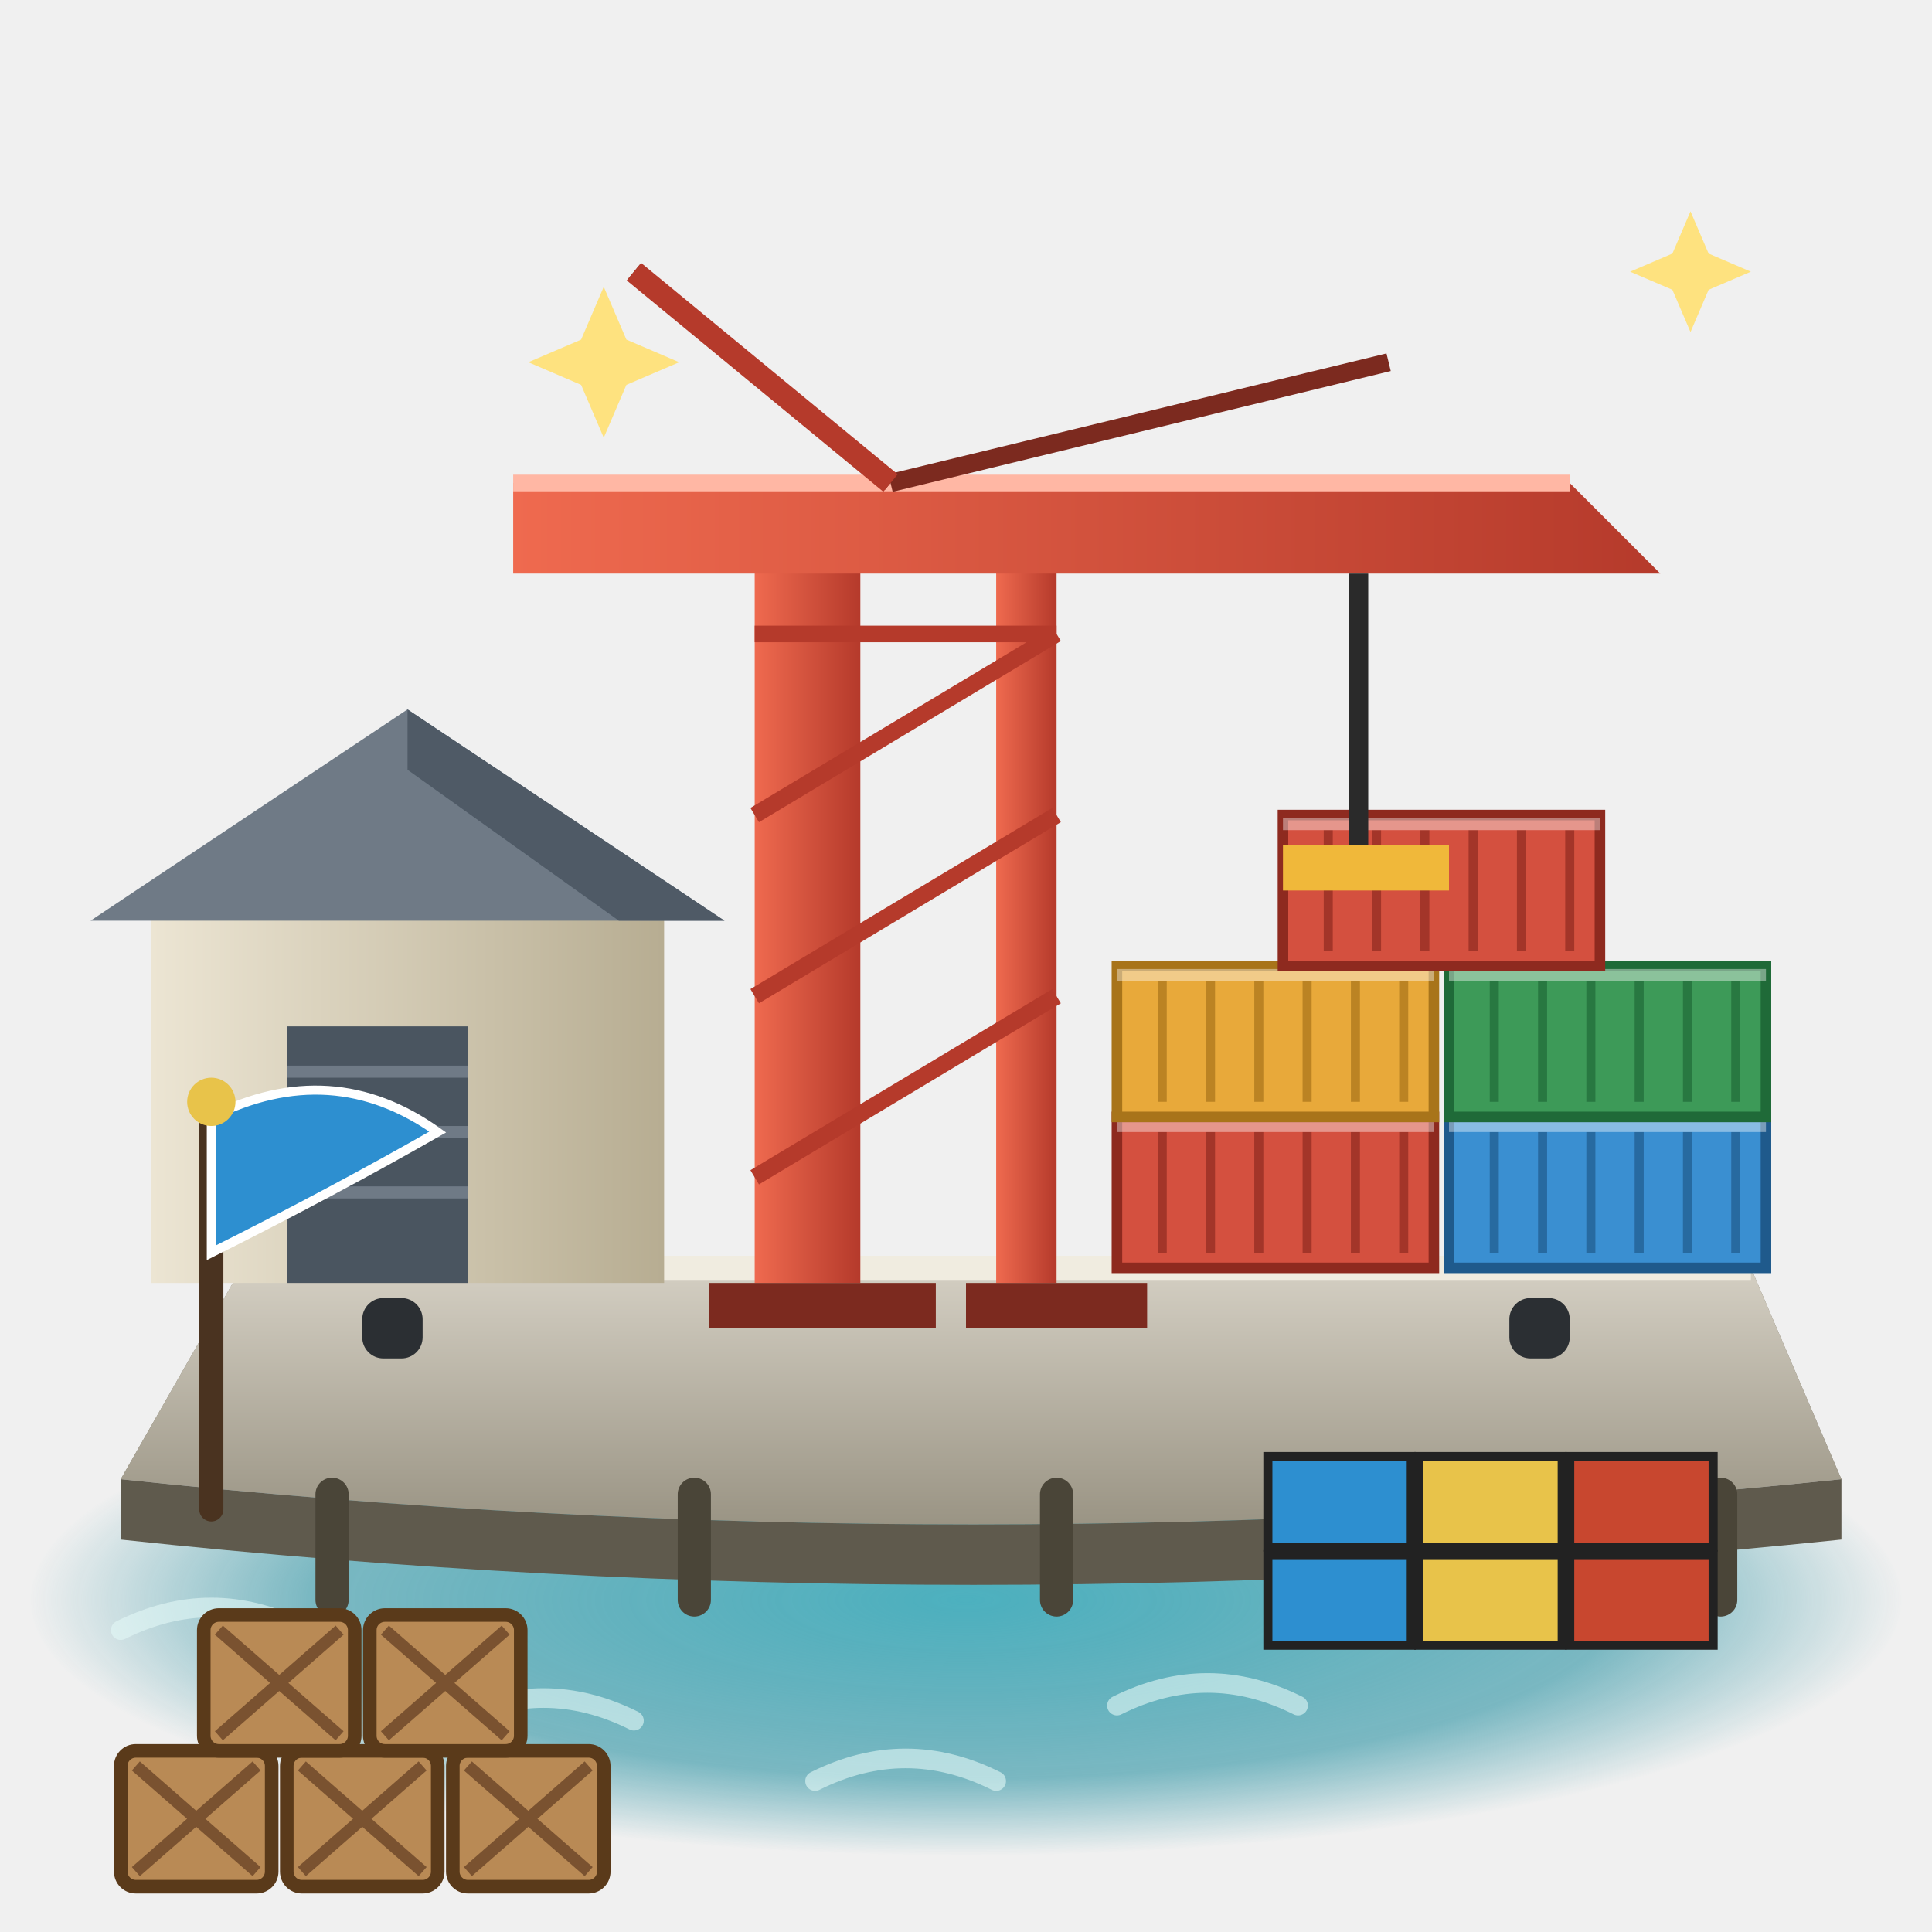
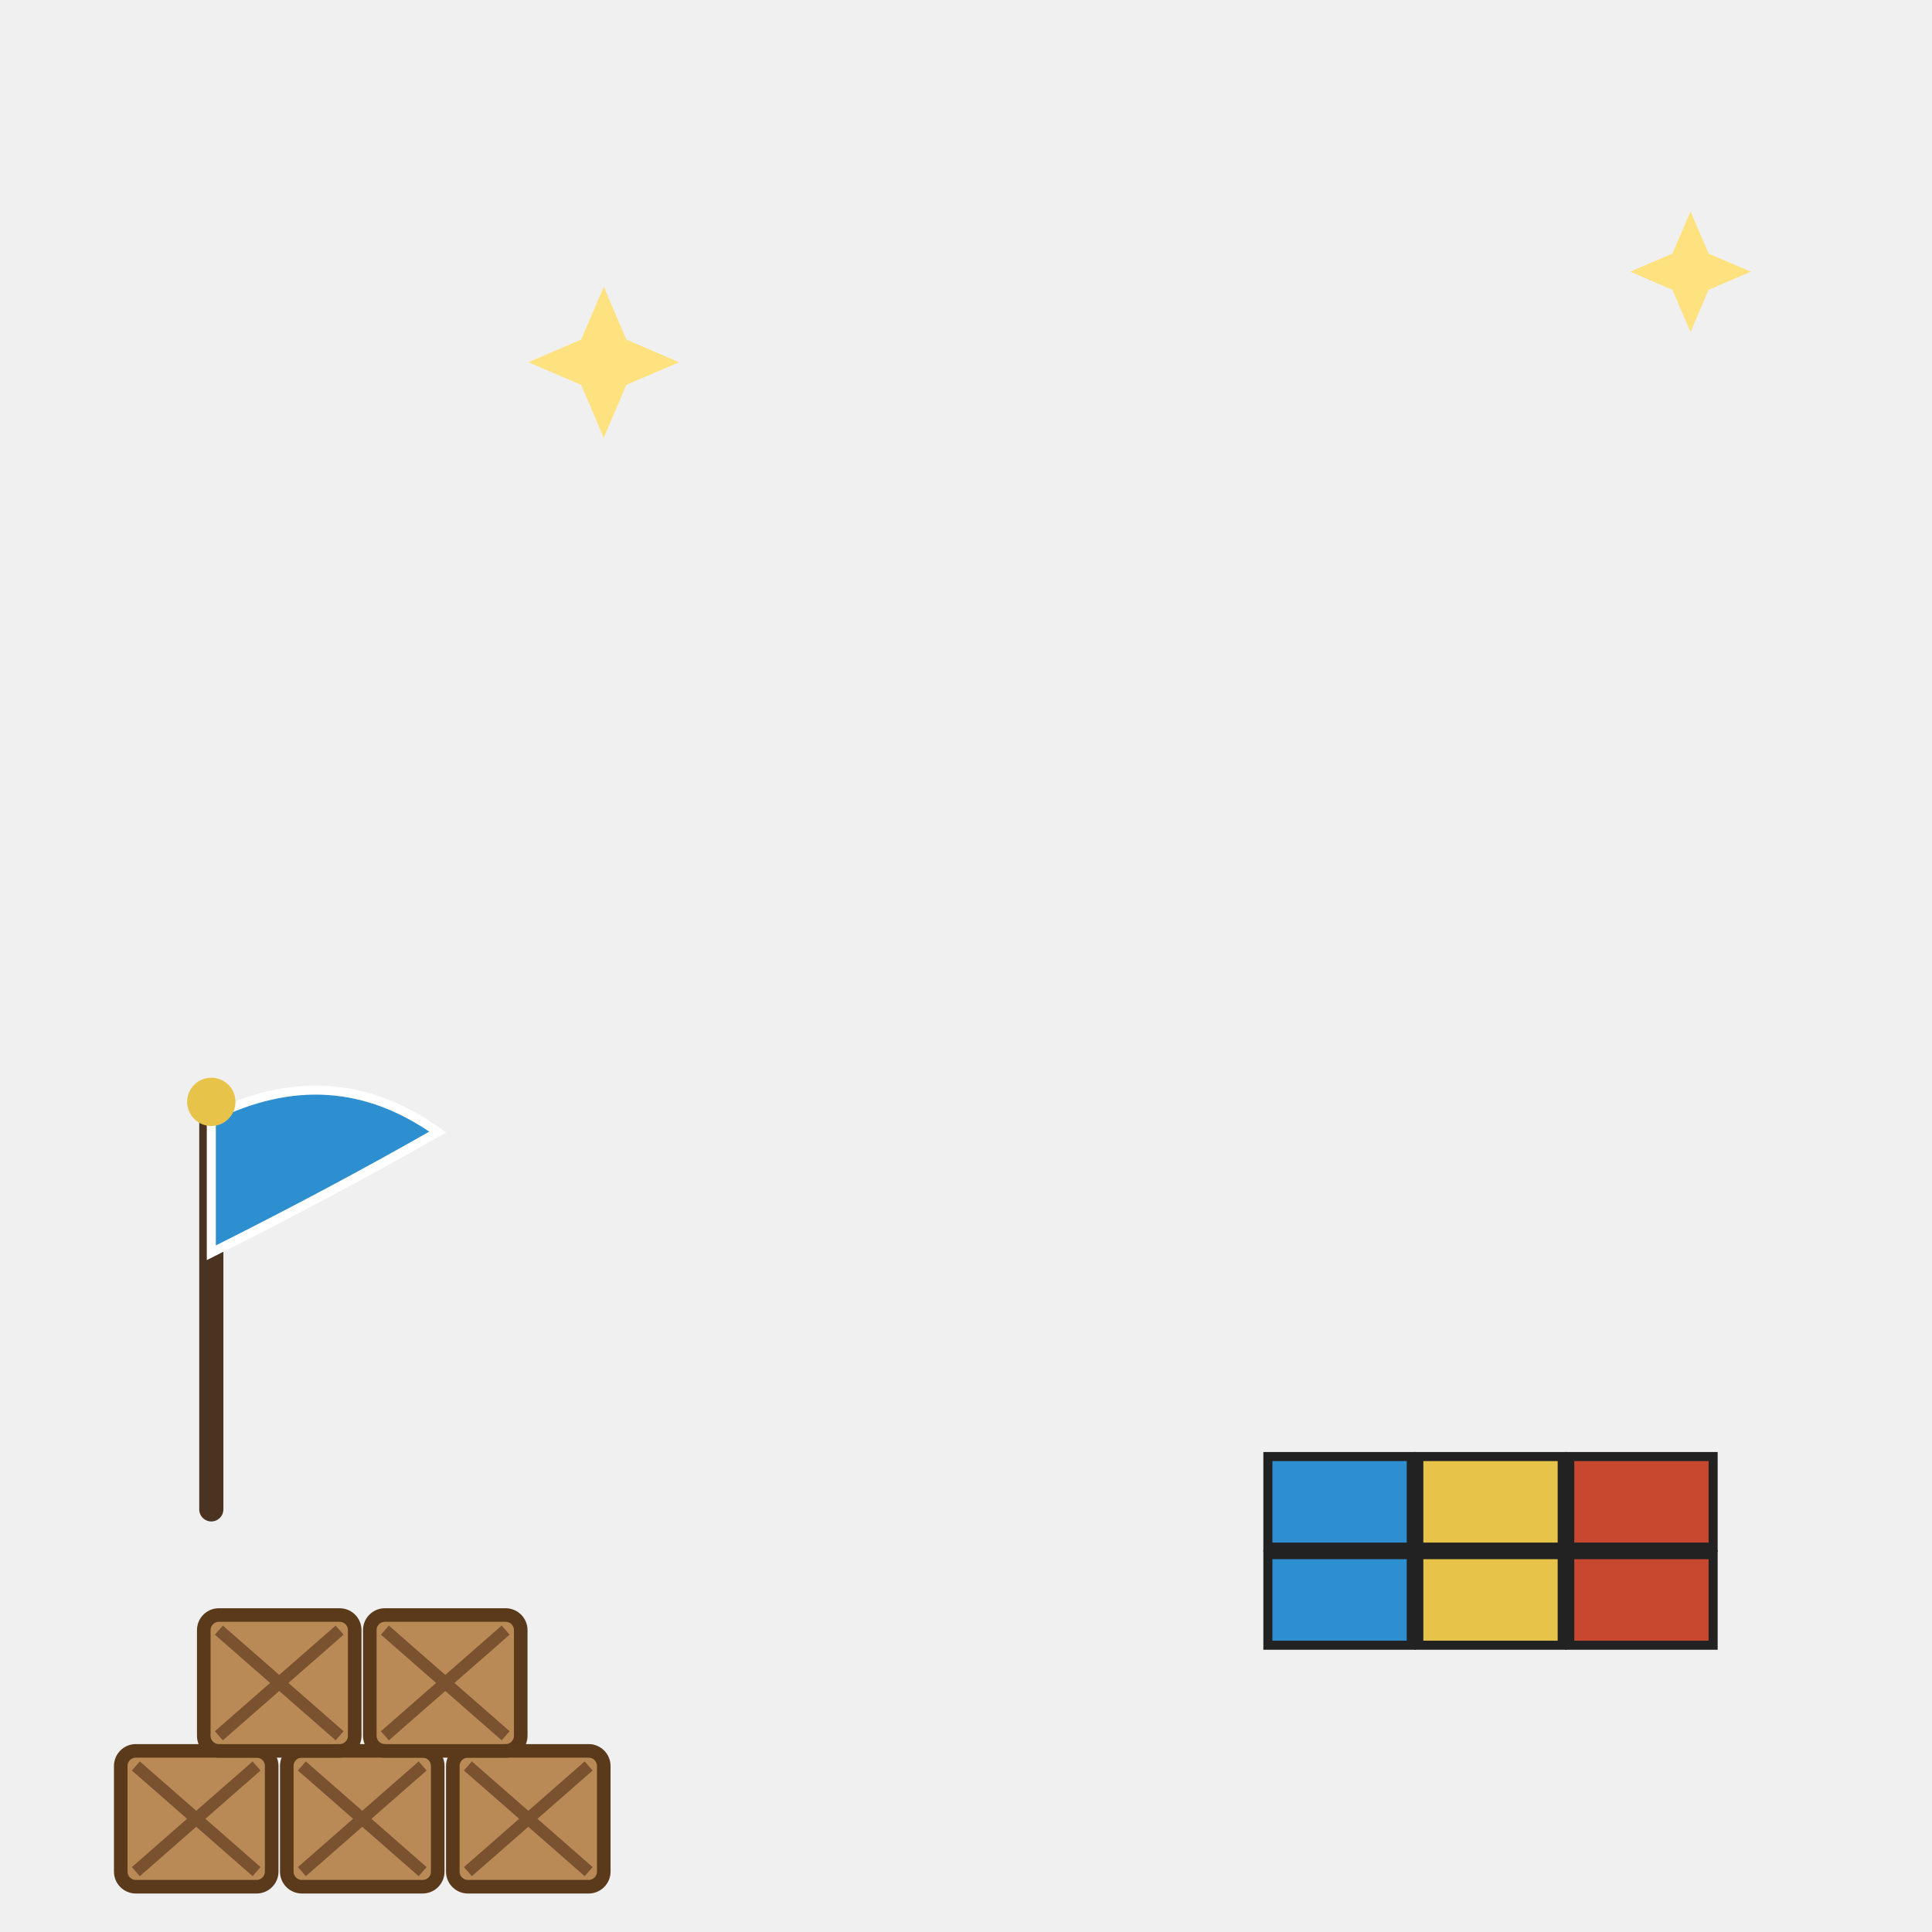
<svg xmlns="http://www.w3.org/2000/svg" viewBox="0 0 128 128" width="128" height="128">
-   <defs>
-     <radialGradient id="sh" cx="0.5" cy="0.5" r="0.5">
-       <stop offset="0" stop-color="#062c3b" stop-opacity="0.38" />
-       <stop offset="1" stop-color="#062c3b" stop-opacity="0" />
-     </radialGradient>
-     <linearGradient id="gr" x1="0" y1="0" x2="0" y2="1">
-       <stop offset="0" stop-color="#8ccf63" />
-       <stop offset="0.55" stop-color="#5fae48" />
-       <stop offset="1" stop-color="#3f8a3c" />
-     </linearGradient>
-     <linearGradient id="gr2" x1="0" y1="0" x2="0" y2="1">
-       <stop offset="0" stop-color="#7cc65a" />
-       <stop offset="1" stop-color="#4a9a3f" />
-     </linearGradient>
-     <linearGradient id="wood" x1="0" y1="0" x2="1" y2="0">
-       <stop offset="0" stop-color="#a9794a" />
-       <stop offset="0.5" stop-color="#7d5230" />
-       <stop offset="1" stop-color="#4f3119" />
-     </linearGradient>
-     <linearGradient id="trunk" x1="0" y1="0" x2="1" y2="0">
-       <stop offset="0" stop-color="#a88457" />
-       <stop offset="0.45" stop-color="#7a5a38" />
-       <stop offset="1" stop-color="#4a3320" />
-     </linearGradient>
-     <radialGradient id="bay" cx="0.5" cy="0.5" r="0.5">
-       <stop offset="0" stop-color="#2fa5b6" stop-opacity="0.85" />
-       <stop offset="0.7" stop-color="#1a8a9c" stop-opacity="0.55" />
-       <stop offset="1" stop-color="#1a8a9c" stop-opacity="0" />
-     </radialGradient>
-     <linearGradient id="quay" x1="0" y1="0" x2="0" y2="1">
-       <stop offset="0" stop-color="#d4cfc3" />
-       <stop offset="1" stop-color="#9a9484" />
-     </linearGradient>
-     <linearGradient id="crane" x1="0" y1="0" x2="1" y2="0">
-       <stop offset="0" stop-color="#ef6a4f" />
-       <stop offset="1" stop-color="#b53a2b" />
-     </linearGradient>
-     <linearGradient id="wh" x1="0" y1="0" x2="1" y2="0">
-       <stop offset="0" stop-color="#ece5d3" />
-       <stop offset="1" stop-color="#b7ad92" />
-     </linearGradient>
-   </defs>
-   <ellipse cx="64" cy="106" rx="62" ry="17" fill="url(#bay)" />
-   <path d="M8 108q6 -3 12 0" stroke="#e3f8f6" stroke-width="1.3" fill="none" stroke-linecap="round" opacity=".6" />
-   <path d="M30 114q6 -3 12 0" stroke="#e3f8f6" stroke-width="1.3" fill="none" stroke-linecap="round" opacity=".6" />
-   <path d="M74 113q6 -3 12 0" stroke="#e3f8f6" stroke-width="1.3" fill="none" stroke-linecap="round" opacity=".6" />
-   <path d="M100 108q6 -3 12 0" stroke="#e3f8f6" stroke-width="1.3" fill="none" stroke-linecap="round" opacity=".6" />
-   <path d="M54 118q6 -3 12 0" stroke="#e3f8f6" stroke-width="1.3" fill="none" stroke-linecap="round" opacity=".6" />
-   <path d="M8 98L16 84H116L122 98Z" fill="#7d7766" />
-   <path d="M8 98L16 84H116L122 98Q64 104 8 98Z" fill="url(#quay)" />
-   <path d="M16 84H116" stroke="#f0ece0" stroke-width="1.6" />
-   <path d="M8 98Q64 104 122 98V102Q64 108 8 102Z" fill="#5f5a4d" />
-   <path d="M22 99V106" stroke="#4a4538" stroke-width="2.2" stroke-linecap="round" />
-   <path d="M46 99V106" stroke="#4a4538" stroke-width="2.2" stroke-linecap="round" />
-   <path d="M70 99V106" stroke="#4a4538" stroke-width="2.2" stroke-linecap="round" />
-   <path d="M94 99V106" stroke="#4a4538" stroke-width="2.2" stroke-linecap="round" />
-   <path d="M114 99V106" stroke="#4a4538" stroke-width="2.2" stroke-linecap="round" />
-   <rect x="24" y="86" width="4" height="4" rx="1.4" fill="#2b2f33" />
-   <rect x="100" y="86" width="4" height="4" rx="1.4" fill="#2b2f33" />
-   <rect x="10" y="60" width="34" height="25" fill="url(#wh)" />
-   <path d="M6 61L27 47 48 61Z" fill="#6f7a86" />
-   <path d="M27 47L48 61H41L27 51Z" fill="#4f5a66" />
-   <rect x="19" y="68" width="12" height="17" fill="#4a5560" />
-   <path d="M19 71H31M19 75H31M19 79H31" stroke="#6f7a86" stroke-width=".8" />
-   <rect x="74" y="74" width="21" height="10" fill="#d4503f" stroke="#8e2a1f" stroke-width=".7" />
-   <path d="M77.0 75V83" stroke="#8e2a1f" stroke-width=".6" opacity=".7" />
-   <path d="M80.2 75V83" stroke="#8e2a1f" stroke-width=".6" opacity=".7" />
-   <path d="M83.4 75V83" stroke="#8e2a1f" stroke-width=".6" opacity=".7" />
-   <path d="M86.6 75V83" stroke="#8e2a1f" stroke-width=".6" opacity=".7" />
-   <path d="M89.8 75V83" stroke="#8e2a1f" stroke-width=".6" opacity=".7" />
-   <path d="M93.0 75V83" stroke="#8e2a1f" stroke-width=".6" opacity=".7" />
-   <path d="M74 74.6H95" stroke="#ffffff" stroke-width=".8" opacity=".4" />
-   <rect x="96" y="74" width="21" height="10" fill="#3a8fd1" stroke="#1f5a8c" stroke-width=".7" />
-   <path d="M99.0 75V83" stroke="#1f5a8c" stroke-width=".6" opacity=".7" />
-   <path d="M102.2 75V83" stroke="#1f5a8c" stroke-width=".6" opacity=".7" />
-   <path d="M105.4 75V83" stroke="#1f5a8c" stroke-width=".6" opacity=".7" />
-   <path d="M108.6 75V83" stroke="#1f5a8c" stroke-width=".6" opacity=".7" />
-   <path d="M111.8 75V83" stroke="#1f5a8c" stroke-width=".6" opacity=".7" />
-   <path d="M115.0 75V83" stroke="#1f5a8c" stroke-width=".6" opacity=".7" />
-   <path d="M96 74.6H117" stroke="#ffffff" stroke-width=".8" opacity=".4" />
-   <rect x="74" y="64" width="21" height="10" fill="#e8a93a" stroke="#a8741a" stroke-width=".7" />
-   <path d="M77.0 65V73" stroke="#a8741a" stroke-width=".6" opacity=".7" />
-   <path d="M80.2 65V73" stroke="#a8741a" stroke-width=".6" opacity=".7" />
-   <path d="M83.4 65V73" stroke="#a8741a" stroke-width=".6" opacity=".7" />
-   <path d="M86.6 65V73" stroke="#a8741a" stroke-width=".6" opacity=".7" />
-   <path d="M89.8 65V73" stroke="#a8741a" stroke-width=".6" opacity=".7" />
-   <path d="M93.0 65V73" stroke="#a8741a" stroke-width=".6" opacity=".7" />
-   <path d="M74 64.6H95" stroke="#ffffff" stroke-width=".8" opacity=".4" />
-   <rect x="96" y="64" width="21" height="10" fill="#3d9a58" stroke="#1f6a38" stroke-width=".7" />
-   <path d="M99.0 65V73" stroke="#1f6a38" stroke-width=".6" opacity=".7" />
-   <path d="M102.2 65V73" stroke="#1f6a38" stroke-width=".6" opacity=".7" />
-   <path d="M105.4 65V73" stroke="#1f6a38" stroke-width=".6" opacity=".7" />
-   <path d="M108.6 65V73" stroke="#1f6a38" stroke-width=".6" opacity=".7" />
-   <path d="M111.8 65V73" stroke="#1f6a38" stroke-width=".6" opacity=".7" />
-   <path d="M115.0 65V73" stroke="#1f6a38" stroke-width=".6" opacity=".7" />
-   <path d="M96 64.6H117" stroke="#ffffff" stroke-width=".8" opacity=".4" />
-   <rect x="85" y="54" width="21" height="10" fill="#d4503f" stroke="#8e2a1f" stroke-width=".7" />
-   <path d="M88.0 55V63" stroke="#8e2a1f" stroke-width=".6" opacity=".7" />
-   <path d="M91.2 55V63" stroke="#8e2a1f" stroke-width=".6" opacity=".7" />
-   <path d="M94.4 55V63" stroke="#8e2a1f" stroke-width=".6" opacity=".7" />
-   <path d="M97.6 55V63" stroke="#8e2a1f" stroke-width=".6" opacity=".7" />
-   <path d="M100.8 55V63" stroke="#8e2a1f" stroke-width=".6" opacity=".7" />
-   <path d="M104.0 55V63" stroke="#8e2a1f" stroke-width=".6" opacity=".7" />
-   <path d="M85 54.6H106" stroke="#ffffff" stroke-width=".8" opacity=".4" />
-   <path d="M50 85V36H57V85Z" fill="url(#crane)" />
-   <path d="M66 85V36H70V85Z" fill="url(#crane)" />
-   <path d="M50 42H70M50 54L70 42M50 66L70 54M50 78L70 66" stroke="#b53a2b" stroke-width="1.1" fill="none" />
-   <path d="M34 32H104L110 38H34Z" fill="url(#crane)" />
-   <path d="M34 32H104" stroke="#ffb7a4" stroke-width="1.1" />
-   <path d="M59 32L42 18M59 32L92 24" stroke="#7c2a1f" stroke-width="1.2" />
-   <path d="M42 18L59 32" stroke="#b53a2b" stroke-width="1.5" />
-   <path d="M90 38V58" stroke="#2a2a2a" stroke-width="1.3" />
-   <rect x="85" y="56" width="11" height="3" fill="#f0b83a" />
-   <rect x="47" y="85" width="15" height="3" fill="#7c2a1f" />
-   <rect x="64" y="85" width="12" height="3" fill="#7c2a1f" />
  <rect x="8.0" y="116.0" width="10" height="9" rx="1" fill="#b98a55" stroke="#5a3a1a" stroke-width=".9" />
  <path d="M9.0 117.0L17.0 124.0M17.0 117.0L9.0 124.0" stroke="#7a5230" stroke-width=".8" />
  <rect x="19.0" y="116.0" width="10" height="9" rx="1" fill="#b98a55" stroke="#5a3a1a" stroke-width=".9" />
  <path d="M20.0 117.0L28.0 124.0M28.0 117.0L20.0 124.0" stroke="#7a5230" stroke-width=".8" />
  <rect x="30.0" y="116.0" width="10" height="9" rx="1" fill="#b98a55" stroke="#5a3a1a" stroke-width=".9" />
  <path d="M31.0 117.0L39.0 124.0M39.0 117.0L31.0 124.0" stroke="#7a5230" stroke-width=".8" />
  <rect x="13.5" y="107.0" width="10" height="9" rx="1" fill="#b98a55" stroke="#5a3a1a" stroke-width=".9" />
  <path d="M14.5 108.0L22.5 115.0M22.5 108.0L14.5 115.0" stroke="#7a5230" stroke-width=".8" />
  <rect x="24.5" y="107.0" width="10" height="9" rx="1" fill="#b98a55" stroke="#5a3a1a" stroke-width=".9" />
  <path d="M25.5 108.0L33.5 115.0M33.5 108.0L25.5 115.0" stroke="#7a5230" stroke-width=".8" />
  <path d="M14 100V74" stroke="#4a3320" stroke-width="1.6" stroke-linecap="round" />
  <path d="M14 74Q22 70 29 75Q22 79 14 83Z" fill="#2d8fd0" stroke="#ffffff" stroke-width=".6" />
  <circle cx="14" cy="73" r="1.6" fill="#e8c34a" />
  <rect x="84" y="103.0" width="9.5" height="6" fill="#2d8fd0" stroke="#222" stroke-width=".6" />
  <rect x="94" y="103.0" width="9.5" height="6" fill="#e8c34a" stroke="#222" stroke-width=".6" />
  <rect x="104" y="103.0" width="9.5" height="6" fill="#c8472f" stroke="#222" stroke-width=".6" />
  <rect x="84" y="96.5" width="9.5" height="6" fill="#2d8fd0" stroke="#222" stroke-width=".6" />
  <rect x="94" y="96.5" width="9.5" height="6" fill="#e8c34a" stroke="#222" stroke-width=".6" />
  <rect x="104" y="96.5" width="9.5" height="6" fill="#c8472f" stroke="#222" stroke-width=".6" />
  <path d="M40 19L41.5 22.5L45 24L41.5 25.5L40 29L38.5 25.5L35 24L38.5 22.5Z" fill="#ffe27a" opacity=".95" />
  <path d="M112 14L113.2 16.8L116 18L113.2 19.2L112 22L110.8 19.2L108 18L110.8 16.8Z" fill="#ffe27a" opacity=".95" />
</svg>
